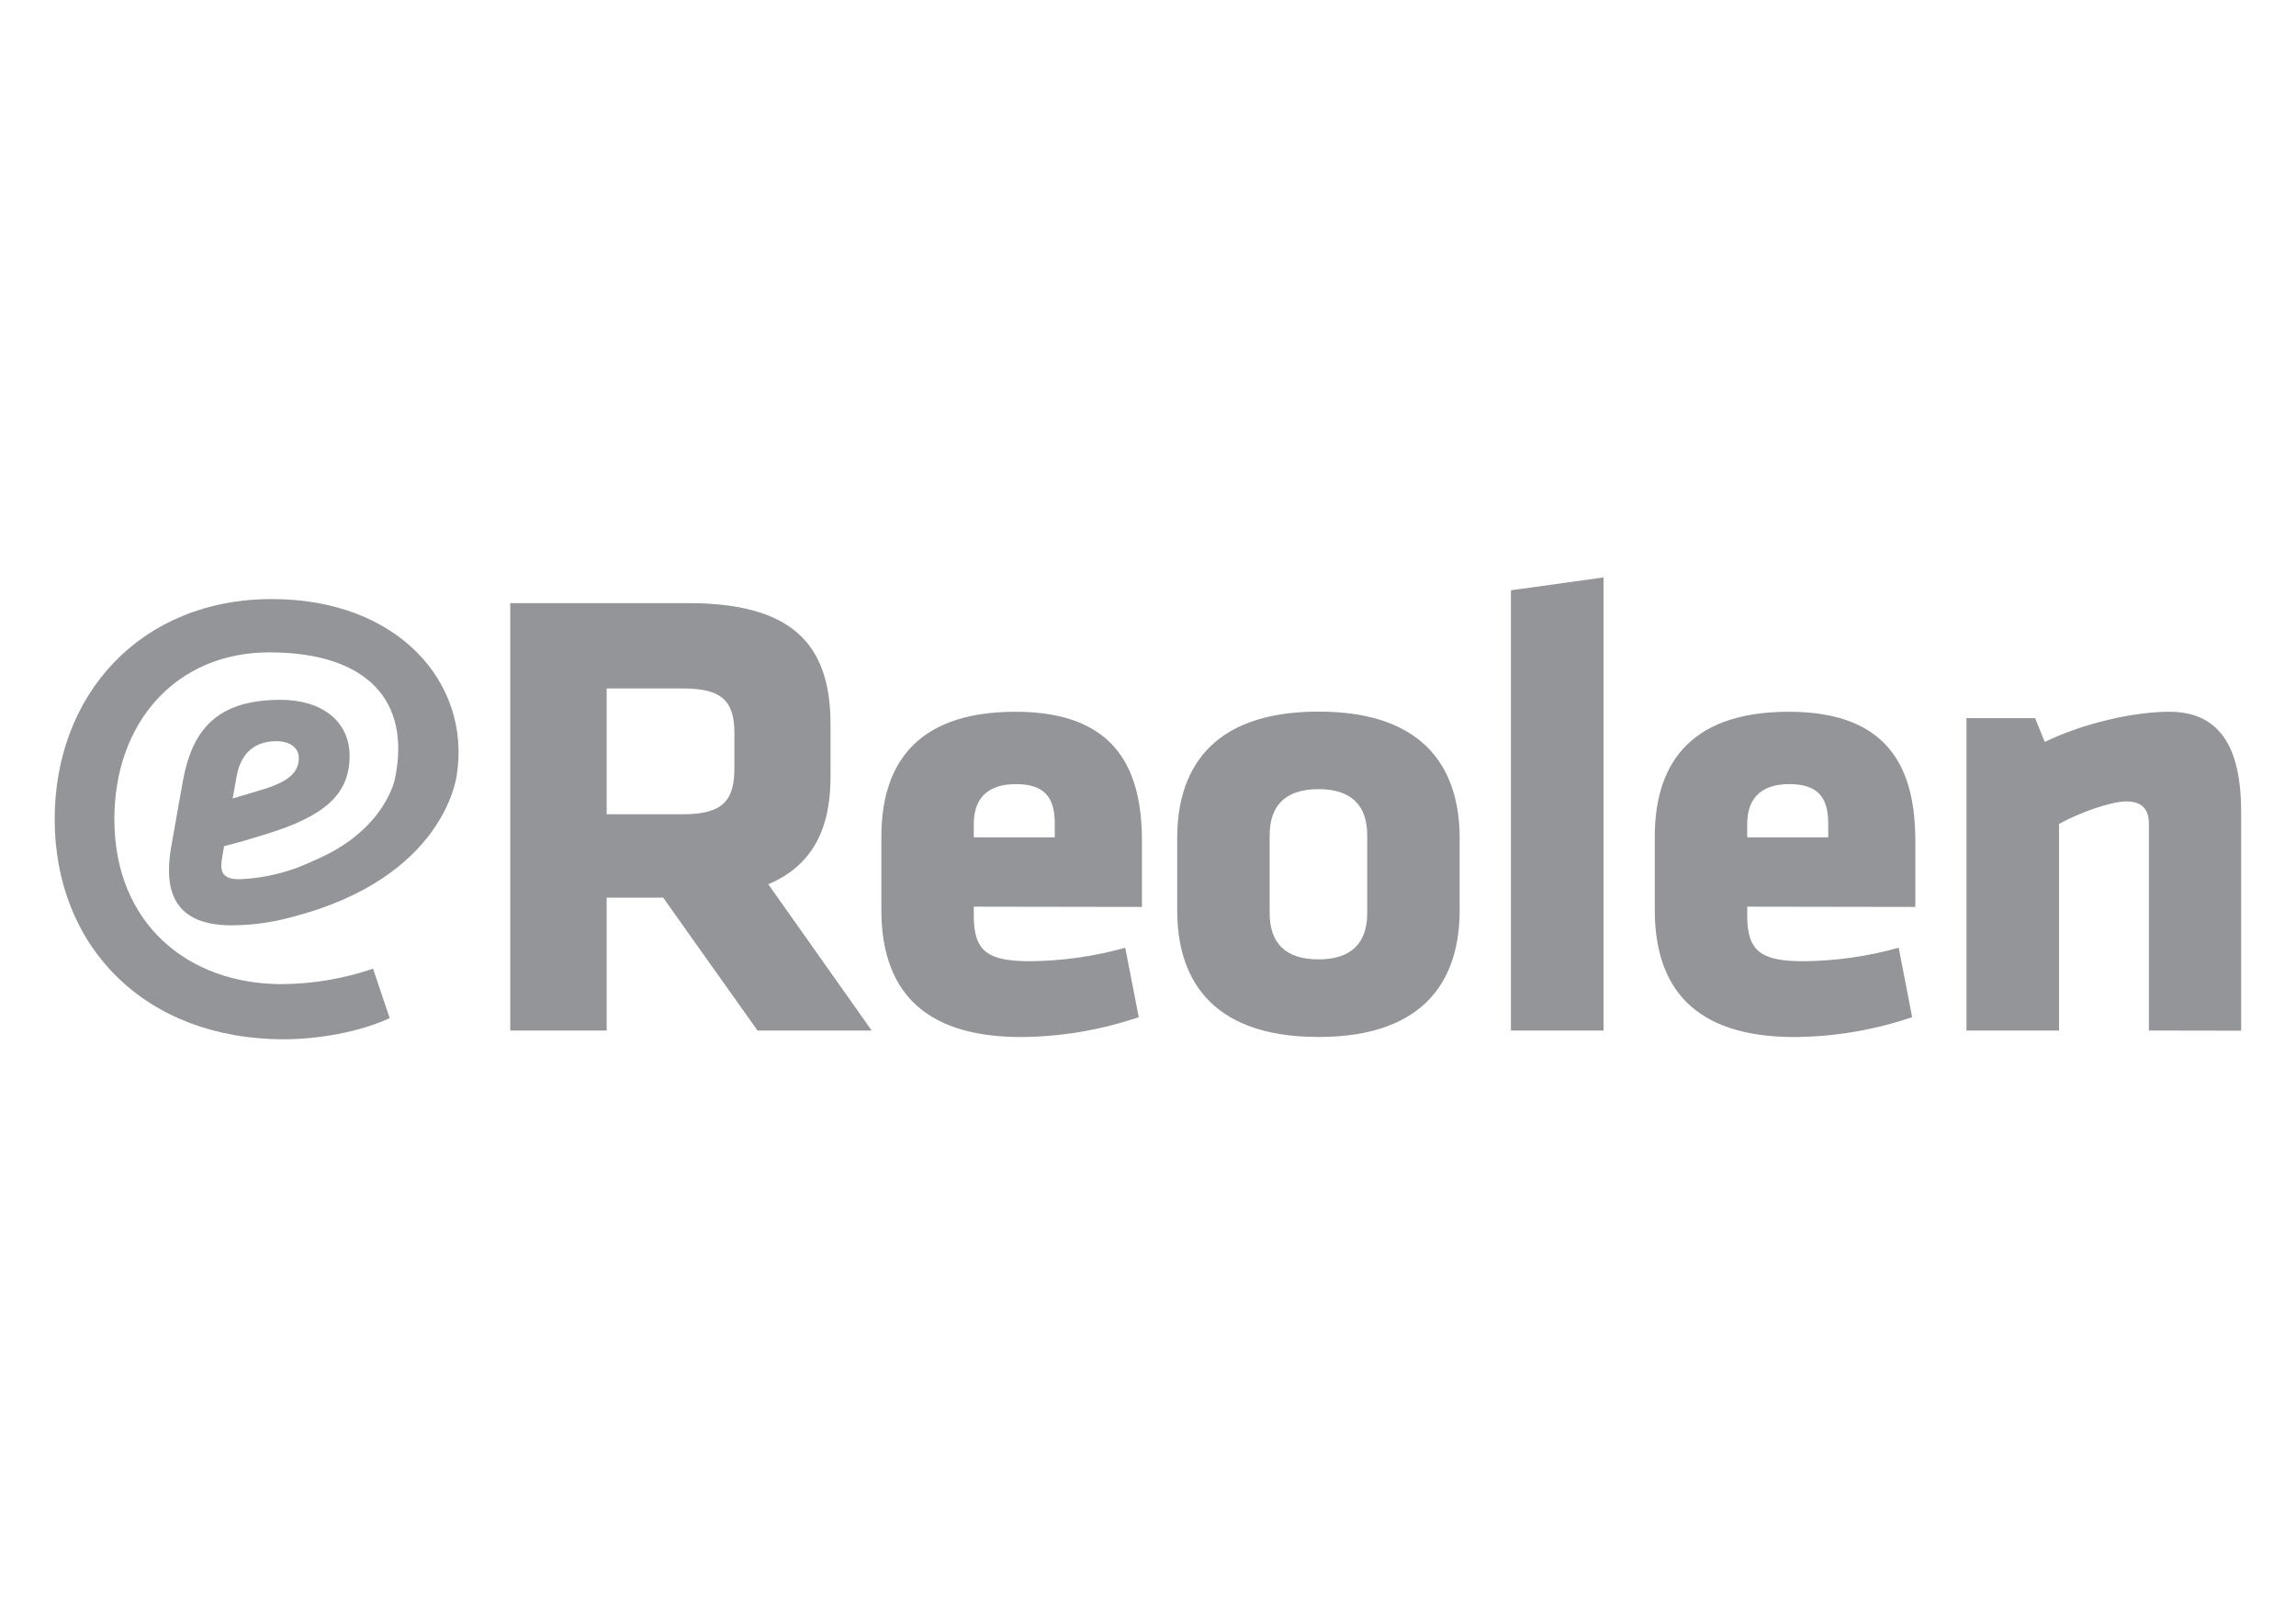
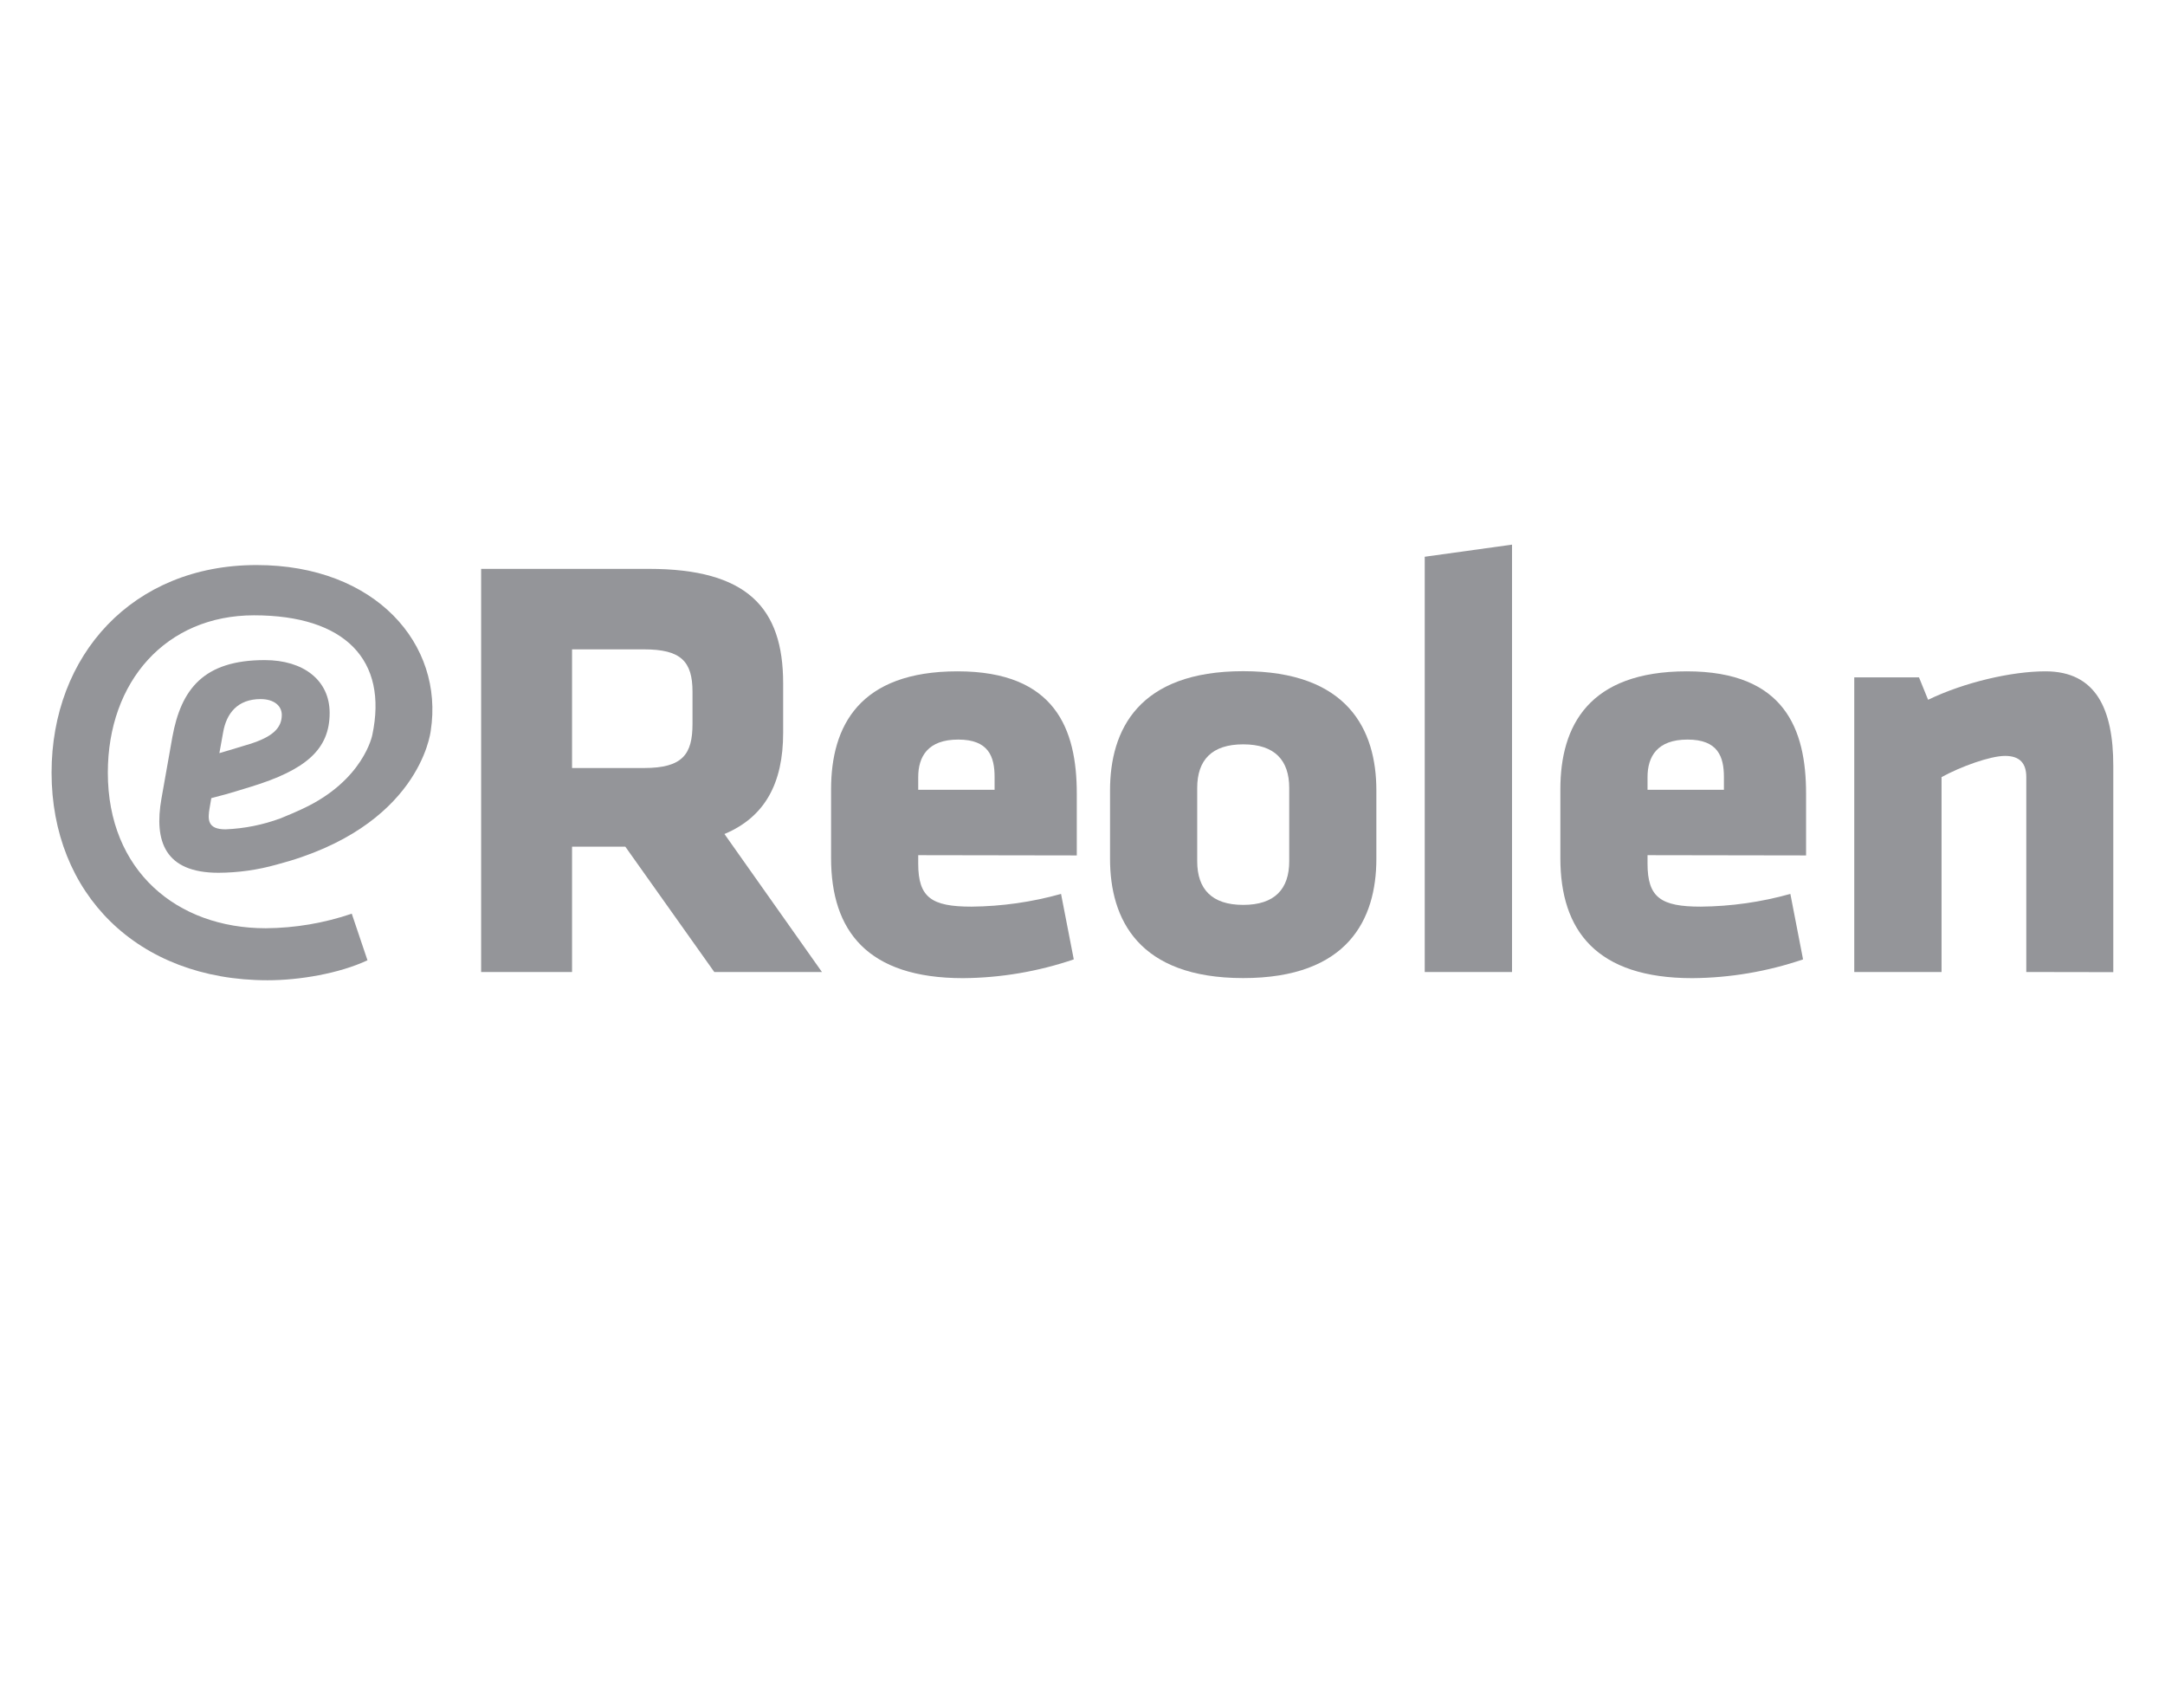
- <svg xmlns="http://www.w3.org/2000/svg" viewBox="0 0 595.28 419.53">
+ <svg xmlns="http://www.w3.org/2000/svg" viewBox="0 0 595.28 469.53">
  <defs>
    <style>.a{fill:#949599;}</style>
  </defs>
  <path class="a" d="M171.94,232.77H157.29v34.45h-25V156.39h46.1c27,0,36.94,10.65,36.94,31.45v13.65c0,13.81-5,23.13-16.14,27.79L226,267.22H196.4Zm18.47-42.6c0-8.32-3.16-11.65-13.31-11.65H157.29v32.62H177.1c10.65,0,13.31-3.83,13.31-12.15Z" />
  <path class="a" d="M252.47,235.1v2.33c0,9.32,3.66,11.82,14.65,11.82a94.33,94.33,0,0,0,24.62-3.5l3.5,18a96.59,96.59,0,0,1-30.45,5.16c-26.3,0-36.28-13-36.28-33V217c0-17.47,7.82-32.44,34.78-32.44s32.78,16,32.78,33.61v17Zm21-21.46c0-5.66-1.66-10.32-10-10.32s-11,4.66-11,10.32v3.49h21Z" />
  <path class="a" d="M305.21,236.1V217.3c0-16.64,7.83-32.78,36.62-32.78s36.61,16.14,36.61,32.78v18.8c0,16.64-7.82,32.79-36.61,32.79S305.21,252.74,305.21,236.1Zm49.27.67V216.63c0-7.65-4-12-12.65-12s-12.65,4.33-12.65,12v20.14c0,7.65,4,12,12.65,12S354.48,244.42,354.48,236.77Z" />
  <path class="a" d="M391.74,267.22V153.06l24-3.33V267.22Z" />
  <path class="a" d="M453,235.1v2.33c0,9.32,3.66,11.82,14.64,11.82a94.4,94.4,0,0,0,24.63-3.5l3.49,18a96.54,96.54,0,0,1-30.45,5.16c-26.3,0-36.28-13-36.28-33V217c0-17.47,7.82-32.44,34.78-32.44s32.78,16,32.78,33.61v17Zm21-21.46c0-5.66-1.66-10.32-10-10.32s-11,4.66-11,10.32v3.49h21Z" />
  <path class="a" d="M557.14,267.22V213.64c0-3.67-1.66-5.83-5.83-5.83s-12.31,3-17.47,5.83v53.58h-24v-81h17.8l2.5,6.16c10-4.83,23-7.82,32.28-7.82,13.82,0,18.64,10.31,18.64,25.95v56.75Z" />
  <path class="a" d="M70.53,155.34c-34.11,0-56.35,24.79-56.35,57.07,0,33.12,23.46,57.08,59.41,57.08,8.65,0,19.63-1.83,27.45-5.49l-4.32-12.81a75.11,75.11,0,0,1-23.63,4c-24.47,0-43.44-15.8-43.44-42.77,0-25.12,16.05-43.26,40.18-43.26,25.13,0,36.88,12.35,32.54,32.89,0,0-2.38,12.5-19.17,20.3h0c-2.39,1.11-2.38,1.09-6,2.6A49.45,49.45,0,0,1,62,228c-5,0-4.92-2.74-4.35-5.95l.45-2.63c2.64-.68,4-1,10.76-3.09C84.12,211.67,90.64,206,90.64,196c0-9-7.21-14.53-17.85-14.53-16.82,0-23,8-25.4,21.16l-3,16.93c-2.06,11.68.91,20.38,15.67,20.38A59.82,59.82,0,0,0,76,237.71c39.27-10.24,42.33-36.14,42.43-36.78C122.13,177.17,103.32,155.34,70.53,155.34Zm-9.18,46c.91-5.26,4-9.15,10.3-9.15,3.66,0,5.83,1.83,5.83,4.35,0,3.66-2.63,6.06-8.81,8-5.6,1.71-6.41,1.94-8.35,2.51Z" />
</svg>
